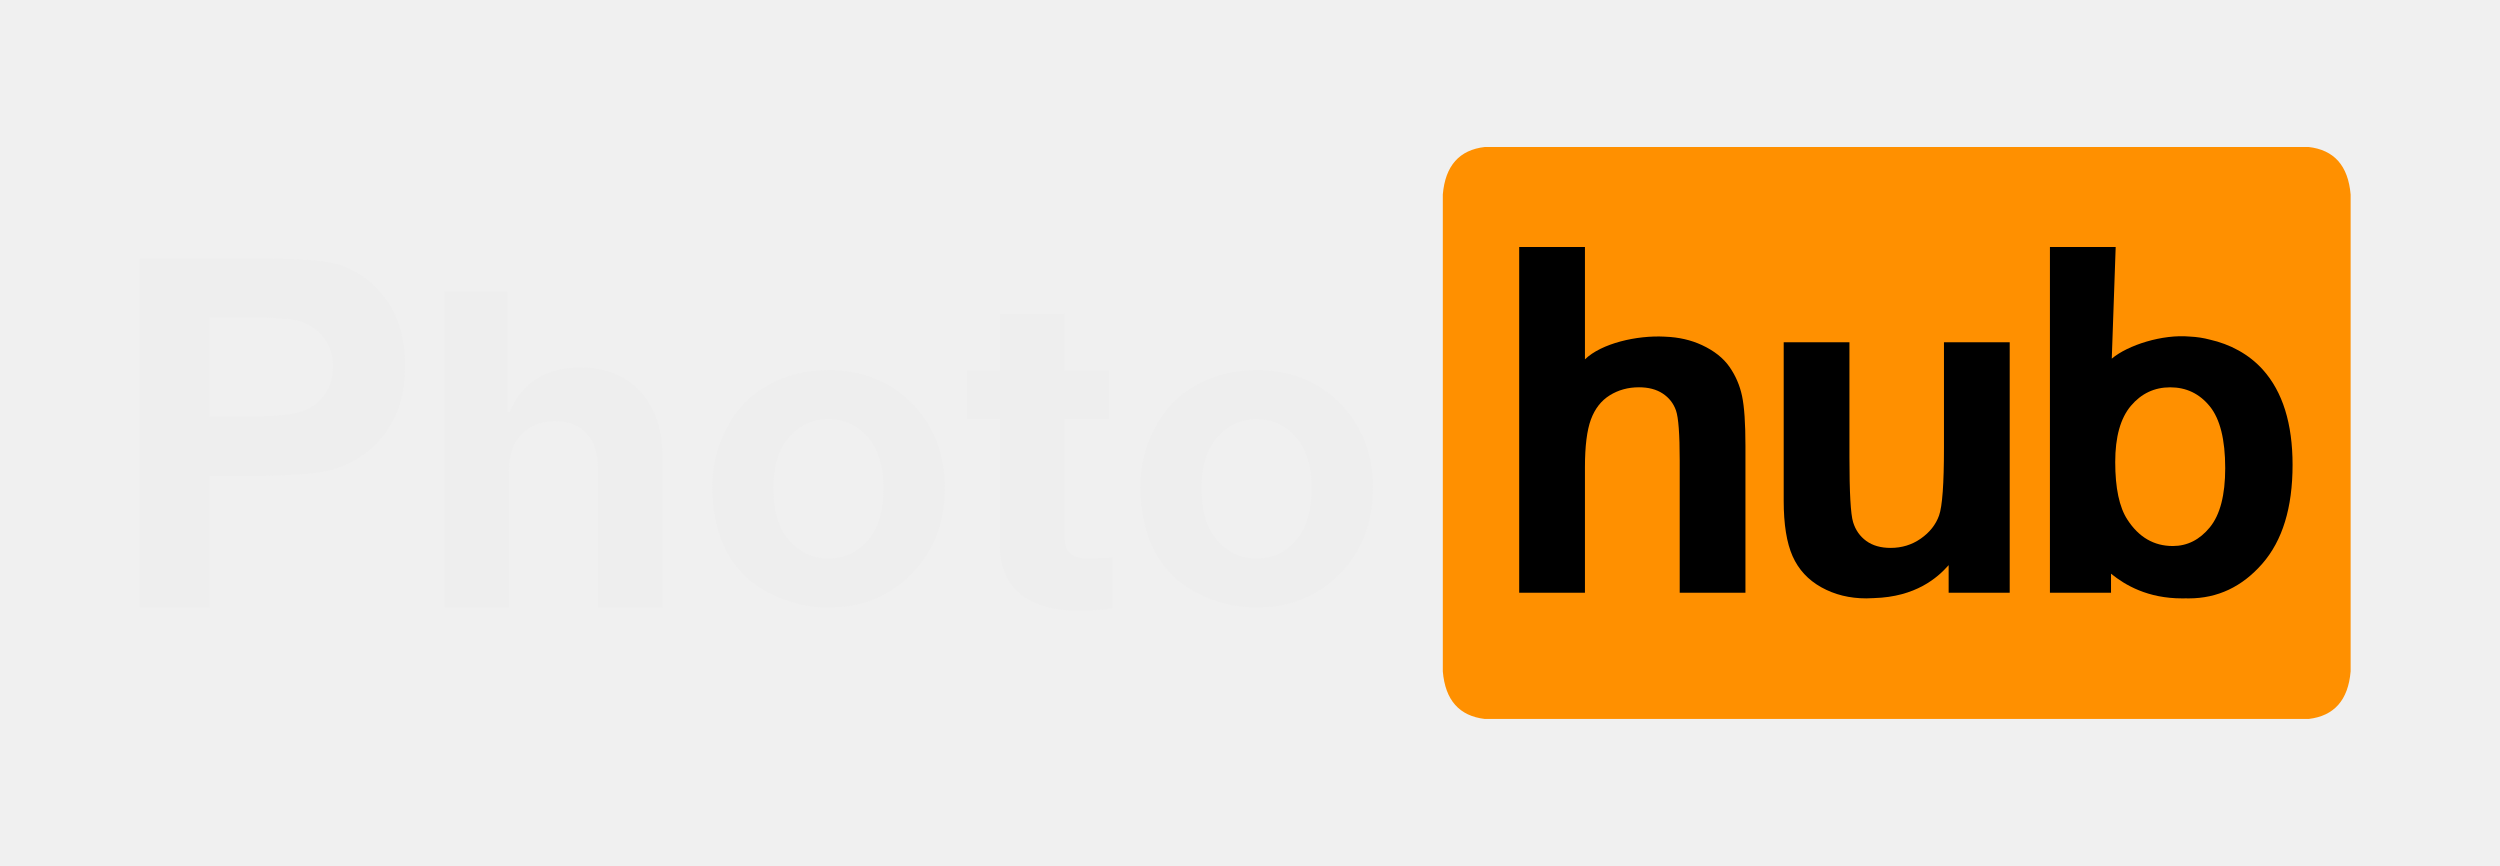
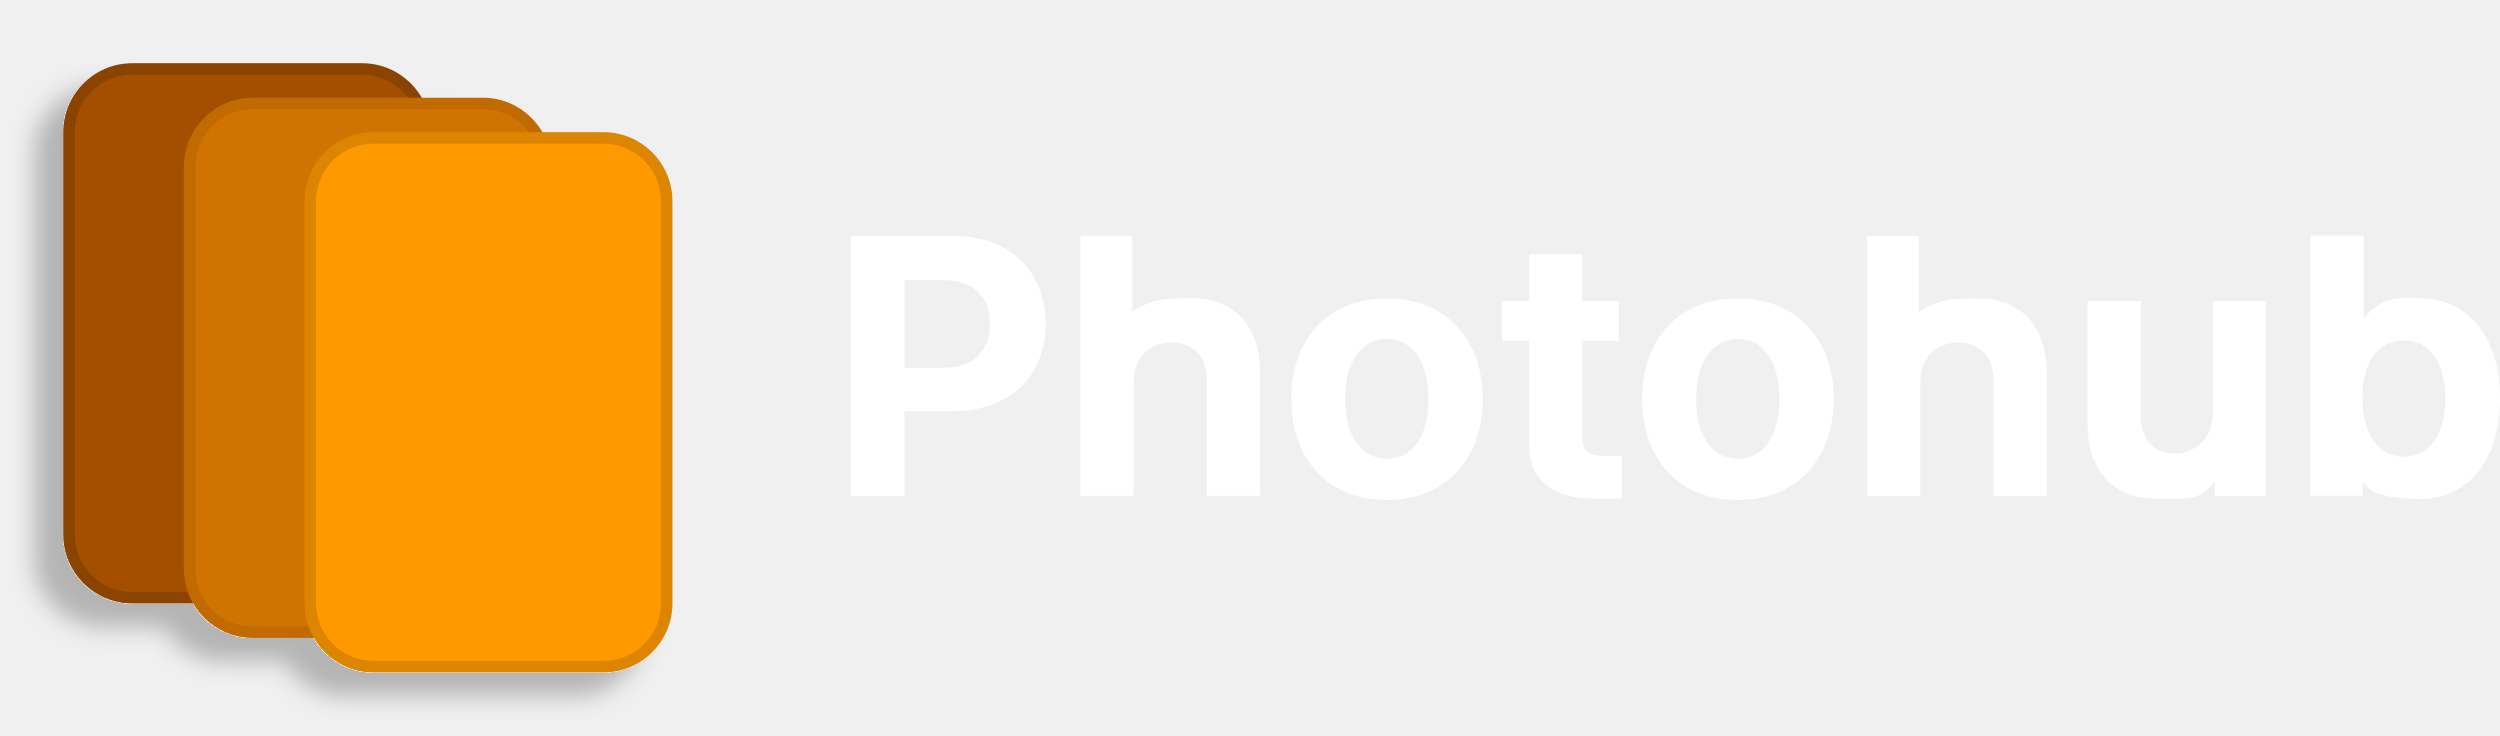
- <svg xmlns="http://www.w3.org/2000/svg" width="179" height="62" viewBox="0 0 179 62" fill="none">
-   <path fill-rule="evenodd" clip-rule="evenodd" d="M23.272 28.204C22.894 28.761 22.373 29.171 21.707 29.431C21.042 29.692 19.721 29.823 17.748 29.823H15.008V22.729H17.427C19.232 22.729 20.433 22.787 21.031 22.9C21.843 23.048 22.514 23.417 23.044 24.008C23.574 24.6 23.839 25.35 23.839 26.259C23.839 26.998 23.65 27.646 23.272 28.204ZM23.991 18.875C23.067 18.625 21.081 18.5 18.036 18.5H10V43.5H15.008V34.07H18.273C20.54 34.07 22.271 33.95 23.466 33.712C24.347 33.518 25.212 33.123 26.064 32.526C26.915 31.93 27.617 31.108 28.17 30.062C28.723 29.017 28.999 27.726 28.999 26.191C28.999 24.202 28.52 22.579 27.561 21.322C26.602 20.067 25.412 19.25 23.991 18.875Z" fill="#EEEEEE" />
-   <path d="M36.437 43.5H31.811V20.875H36.312V29.5H36.499C36.895 28.49 37.52 27.708 38.374 27.156C39.239 26.594 40.301 26.312 41.562 26.312C42.739 26.312 43.77 26.568 44.655 27.078C45.541 27.588 46.223 28.323 46.702 29.281C47.192 30.24 47.437 31.375 47.437 32.688V43.5H42.812V33.5C42.812 32.448 42.541 31.63 41.999 31.047C41.468 30.453 40.718 30.156 39.749 30.156C38.759 30.156 37.957 30.469 37.343 31.094C36.739 31.719 36.437 32.583 36.437 33.688V43.5Z" fill="#EEEEEE" />
-   <path fill-rule="evenodd" clip-rule="evenodd" d="M62.129 38.706C61.374 39.564 60.44 39.992 59.326 39.992C58.211 39.992 57.274 39.564 56.514 38.706C55.755 37.848 55.375 36.612 55.375 35C55.375 33.386 55.755 32.151 56.514 31.293C57.274 30.436 58.211 30.007 59.326 30.007C60.44 30.007 61.374 30.436 62.129 31.293C62.884 32.151 63.261 33.377 63.261 34.969C63.261 36.603 62.884 37.848 62.129 38.706ZM59.31 26.5C57.73 26.5 56.299 26.852 55.019 27.557C53.736 28.261 52.747 29.282 52.047 30.619C51.349 31.957 50.999 33.34 50.999 34.77C50.999 36.638 51.349 38.224 52.047 39.525C52.747 40.827 53.767 41.815 55.109 42.488C56.451 43.162 57.862 43.5 59.341 43.5C61.731 43.5 63.714 42.69 65.289 41.072C66.864 39.454 67.652 37.414 67.652 34.953C67.652 32.514 66.872 30.494 65.312 28.897C63.752 27.299 61.751 26.5 59.31 26.5Z" fill="#EEEEEE" />
-   <path d="M79.402 30H76.215V38.281C76.204 38.917 76.335 39.359 76.606 39.609C76.887 39.849 77.288 39.979 77.809 40C78.288 40 78.902 39.969 79.652 39.906V43.562C78.965 43.667 78.126 43.719 77.137 43.719C75.408 43.719 74.048 43.323 73.059 42.531C72.069 41.729 71.579 40.531 71.59 38.938V30H69.246V26.531H71.59V22.469H76.215V26.531H79.402V30Z" fill="#EEEEEE" />
-   <path fill-rule="evenodd" clip-rule="evenodd" d="M92.782 38.706C92.027 39.564 91.093 39.992 89.979 39.992C88.864 39.992 87.927 39.564 87.168 38.706C86.408 37.848 86.028 36.612 86.028 35C86.028 33.386 86.408 32.151 87.168 31.293C87.927 30.436 88.864 30.007 89.979 30.007C91.093 30.007 92.027 30.436 92.782 31.293C93.537 32.151 93.914 33.377 93.914 34.969C93.914 36.603 93.537 37.848 92.782 38.706ZM89.963 26.5C88.383 26.5 86.953 26.852 85.672 27.557C84.389 28.261 83.4 29.282 82.701 30.619C82.002 31.957 81.652 33.34 81.652 34.77C81.652 36.638 82.002 38.224 82.701 39.525C83.4 40.827 84.42 41.815 85.763 42.488C87.105 43.162 88.515 43.5 89.994 43.5C92.384 43.5 94.367 42.69 95.942 41.072C97.517 39.454 98.305 37.414 98.305 34.953C98.305 32.514 97.525 30.494 95.966 28.897C94.405 27.299 92.405 26.5 89.963 26.5Z" fill="#EEEEEE" />
-   <path fill-rule="evenodd" clip-rule="evenodd" d="M165.285 10.523H106.326C104.492 10.73 103.483 11.86 103.305 13.924V48.075C103.481 50.136 104.488 51.262 106.31 51.478H165.299C167.122 51.262 168.128 50.135 168.305 48.075V13.924C168.127 11.86 167.118 10.73 165.285 10.523Z" fill="#FF9000" />
-   <path fill-rule="evenodd" clip-rule="evenodd" d="M123.826 26.261C123.385 25.632 122.73 25.113 121.858 24.708C121.07 24.342 120.196 24.143 119.236 24.107C119.219 24.106 119.204 24.105 119.188 24.104C117.204 23.998 114.666 24.581 113.482 25.73V17.683H108.774V42.438H113.482V33.456C113.482 31.947 113.625 30.807 113.909 30.036C114.195 29.264 114.643 28.687 115.258 28.305C115.872 27.922 116.57 27.73 117.352 27.73C118.033 27.73 118.601 27.88 119.052 28.178C119.505 28.477 119.82 28.879 119.999 29.386C120.177 29.893 120.267 31.085 120.267 32.965V42.438H124.974V31.918C124.974 30.309 124.893 29.121 124.731 28.356C124.569 27.59 124.267 26.892 123.826 26.261Z" fill="black" />
-   <path fill-rule="evenodd" clip-rule="evenodd" d="M139.188 32.071C139.188 34.638 139.071 36.25 138.837 36.909C138.602 37.567 138.166 38.119 137.53 38.563C136.894 39.008 136.173 39.23 135.369 39.23C134.665 39.23 134.084 39.065 133.626 38.733C133.169 38.4 132.852 37.95 132.68 37.381C132.507 36.813 132.42 35.268 132.42 32.746V24.505H127.713V35.853C127.713 37.542 127.925 38.865 128.349 39.821C128.774 40.779 129.46 41.522 130.41 42.051C131.36 42.58 132.431 42.844 133.626 42.844C133.805 42.844 133.982 42.838 134.158 42.825C134.163 42.825 134.167 42.825 134.172 42.824C137.168 42.737 138.729 41.367 139.523 40.464V42.439H143.895V24.505H139.188V32.071Z" fill="black" />
-   <path fill-rule="evenodd" clip-rule="evenodd" d="M158.227 37.754C157.496 38.649 156.611 39.095 155.572 39.095C154.22 39.095 153.137 38.465 152.321 37.204C151.741 36.315 151.45 34.941 151.45 33.084C151.45 31.283 151.825 29.941 152.573 29.057C153.321 28.173 154.259 27.732 155.387 27.732C156.538 27.732 157.482 28.185 158.219 29.09C158.956 29.996 159.325 31.475 159.325 33.522C159.325 35.449 158.959 36.858 158.227 37.754ZM162.022 26.472C161.021 25.358 159.677 24.643 158.213 24.314C157.793 24.202 157.314 24.122 156.782 24.098C154.846 23.921 152.359 24.701 151.203 25.68L151.483 17.683H146.775V42.44H151.149V41.076C152.157 41.894 153.775 42.845 156.241 42.845C156.338 42.845 156.429 42.844 156.518 42.842C156.582 42.844 156.646 42.845 156.71 42.845C158.777 42.845 160.533 42.017 161.979 40.362C163.426 38.707 164.148 36.349 164.148 33.287C164.148 30.326 163.439 28.055 162.022 26.472Z" fill="black" />
+ <svg xmlns="http://www.w3.org/2000/svg" width="435" height="128" viewBox="0 0 435 128" fill="none">
+   <g filter="url(#filter0_d_196_1149)">
+     <rect x="12" y="12" width="62" height="92" rx="11" fill="#A44F00" stroke="#8B4300" stroke-width="2" />
+     <rect x="33" y="18" width="62" height="92" rx="11" fill="#D17300" stroke="#C06A00" stroke-width="2" />
+     <rect x="54" y="24" width="62" height="92" rx="11" fill="#FF9900" stroke="#DD8500" stroke-width="2" />
+   </g>
+   <path d="M402 41.008H411.25V55.5C412.5 54 412.89 53.666 414 53C416.5 51.5 418.604 51.883 421.188 51.883C423.75 51.883 426.073 52.55 428.156 53.883C430.24 55.195 431.896 57.164 433.125 59.789C434.375 62.393 435 65.57 435 69.32C435 72.987 434.396 76.143 433.188 78.789C431.979 81.414 430.333 83.414 428.25 84.789C426.167 86.143 423.812 86.82 421.188 86.82C418.667 86.82 416.938 86.656 415 86.258C412.938 85.656 412.5 85.5 411.125 83.82V86.258H402V41.008ZM411.062 69.164C411.062 71.227 411.344 73.029 411.906 74.57C412.469 76.112 413.292 77.31 414.375 78.164C415.458 79.018 416.75 79.445 418.25 79.445C420.542 79.424 422.323 78.497 423.594 76.664C424.865 74.831 425.5 72.393 425.5 69.352C425.5 66.289 424.875 63.841 423.625 62.008C422.375 60.175 420.583 59.258 418.25 59.258C416 59.258 414.24 60.154 412.969 61.945C411.698 63.716 411.062 66.122 411.062 69.164Z" fill="white" />
+   <path d="M394.25 52.367H385V71.867C385 73.346 384.698 74.617 384.094 75.68C383.49 76.742 382.688 77.544 381.688 78.086C380.688 78.628 379.604 78.909 378.438 78.93C376.625 78.909 375.177 78.315 374.094 77.148C373.031 75.961 372.5 74.367 372.5 72.367V52.367H363.25V73.992C363.25 76.596 363.729 78.857 364.688 80.773C365.646 82.69 366.99 84.169 368.719 85.211C370.448 86.232 372.438 86.742 374.688 86.742C377.188 86.742 379.688 87.023 381.688 86.523C383.688 86.023 385.375 83.812 385.375 83.812V86.305H394.25V52.367Z" fill="white" />
+   <path d="M324.875 86.305H334.125V66.68C334.125 64.471 334.729 62.742 335.938 61.492C337.167 60.242 338.771 59.617 340.75 59.617C342.688 59.617 344.188 60.211 345.25 61.398C346.333 62.565 346.875 64.201 346.875 66.305V86.305H356.125V64.68C356.125 62.055 355.635 59.784 354.656 57.867C353.698 55.95 352.333 54.482 350.562 53.461C348.792 52.44 346.729 51.93 344.375 51.93C341.854 51.93 339.5 51.93 337.5 52.523C335.5 53.117 333.875 54.305 333.875 54.305V41.055H324.875V86.305Z" fill="white" />
+   <path d="M302.375 86.992C299 86.992 296.052 86.263 293.531 84.805C291.031 83.326 289.104 81.263 287.75 78.617C286.417 75.971 285.75 72.909 285.75 69.43C285.75 65.951 286.417 62.898 287.75 60.273C289.104 57.628 291.031 55.575 293.531 54.117C296.052 52.659 299 51.93 302.375 51.93C305.75 51.93 308.688 52.659 311.188 54.117C313.708 55.575 315.646 57.628 317 60.273C318.375 62.898 319.062 65.951 319.062 69.43C319.062 72.909 318.375 75.971 317 78.617C315.646 81.263 313.708 83.326 311.188 84.805C308.688 86.263 305.75 86.992 302.375 86.992ZM295.125 69.43C295.125 71.451 295.396 73.242 295.938 74.805C296.5 76.346 297.333 77.565 298.438 78.461C299.542 79.357 300.875 79.805 302.438 79.805C303.958 79.805 305.26 79.367 306.344 78.492C307.427 77.596 308.24 76.378 308.781 74.836C309.344 73.294 309.625 71.534 309.625 69.555C309.625 67.513 309.354 65.701 308.812 64.117C308.271 62.513 307.458 61.263 306.375 60.367C305.292 59.45 303.979 58.992 302.438 58.992C300.875 58.992 299.542 59.44 298.438 60.336C297.333 61.232 296.5 62.471 295.938 64.055C295.396 65.617 295.125 67.409 295.125 69.43Z" fill="white" />
+   <path d="M281.688 59.305H275.312V75.867C275.292 77.138 275.552 78.023 276.094 78.523C276.656 79.003 277.458 79.263 278.5 79.305C279.458 79.305 280.692 79.316 282.188 79.316V86.742C280.754 86.742 279.135 86.742 277.156 86.742C273.698 86.742 270.979 85.951 269 84.367C267.021 82.763 266.042 80.367 266.062 77.18V59.305H261.375V52.367H266.062V44.242H275.312V52.367H281.688V59.305Z" fill="white" />
+   <path d="M241.312 86.992C237.938 86.992 234.99 86.263 232.469 84.805C229.969 83.326 228.042 81.263 226.688 78.617C225.354 75.971 224.688 72.909 224.688 69.43C224.688 65.951 225.354 62.898 226.688 60.273C228.042 57.628 229.969 55.575 232.469 54.117C234.99 52.659 237.938 51.93 241.312 51.93C244.688 51.93 247.625 52.659 250.125 54.117C252.646 55.575 254.583 57.628 255.938 60.273C257.312 62.898 258 65.951 258 69.43C258 72.909 257.312 75.971 255.938 78.617C254.583 81.263 252.646 83.326 250.125 84.805C247.625 86.263 244.688 86.992 241.312 86.992ZM234.062 69.43C234.062 71.451 234.333 73.242 234.875 74.805C235.438 76.346 236.271 77.565 237.375 78.461C238.479 79.357 239.812 79.805 241.375 79.805C242.896 79.805 244.198 79.367 245.281 78.492C246.365 77.596 247.177 76.378 247.719 74.836C248.281 73.294 248.562 71.534 248.562 69.555C248.562 67.513 248.292 65.701 247.75 64.117C247.208 62.513 246.396 61.263 245.312 60.367C244.229 59.45 242.917 58.992 241.375 58.992C239.812 58.992 238.479 59.44 237.375 60.336C236.271 61.232 235.438 62.471 234.875 64.055C234.333 65.617 234.062 67.409 234.062 69.43Z" fill="white" />
+   <path d="M188 86.273H197.25V66.648C197.25 64.44 197.854 62.711 199.062 61.461C200.292 60.211 201.896 59.586 203.875 59.586C205.812 59.586 207.312 60.18 208.375 61.367C209.458 62.534 210 64.169 210 66.273V86.273H219.25V64.648C219.25 62.023 218.76 59.753 217.781 57.836C216.823 55.919 215.458 54.45 213.688 53.43C211.917 52.409 209.854 51.898 207.5 51.898C204.979 51.898 202.625 51.898 200.625 52.492C198.625 53.086 197 54.273 197 54.273V41.023H188V86.273Z" fill="white" />
+   <path d="M148 41.055H165.75C169.104 41.055 172 41.7 174.438 42.992C176.875 44.284 178.729 46.086 180 48.398C181.292 50.69 181.938 53.325 181.938 56.305C181.938 59.325 181.281 61.992 179.969 64.305C178.677 66.596 176.792 68.378 174.312 69.648C171.854 70.919 168.917 71.555 165.5 71.555H157.375V86.305H148V41.055ZM164 63.992C166.708 63.992 168.76 63.305 170.156 61.93C171.573 60.534 172.271 58.659 172.25 56.305C172.271 53.992 171.573 52.159 170.156 50.805C168.76 49.45 166.708 48.763 164 48.742H157.375V63.992H164Z" fill="white" />
+   <defs>
+     <filter id="filter0_d_196_1149" x="2" y="11" width="115" height="114" filterUnits="userSpaceOnUse" color-interpolation-filters="sRGB">
+       <feFlood flood-opacity="0" result="BackgroundImageFix" />
+       <feColorMatrix in="SourceAlpha" type="matrix" values="0 0 0 0 0 0 0 0 0 0 0 0 0 0 0 0 0 0 127 0" result="hardAlpha" />
+       <feOffset dx="-5" dy="4" />
+       <feGaussianBlur stdDeviation="2" />
+       <feComposite in2="hardAlpha" operator="out" />
+       <feColorMatrix type="matrix" values="0 0 0 0 0 0 0 0 0 0 0 0 0 0 0 0 0 0 0.25 0" />
+       <feBlend mode="normal" in2="BackgroundImageFix" result="effect1_dropShadow_196_1149" />
+       <feBlend mode="normal" in="SourceGraphic" in2="effect1_dropShadow_196_1149" result="shape" />
+     </filter>
+   </defs>
</svg>
